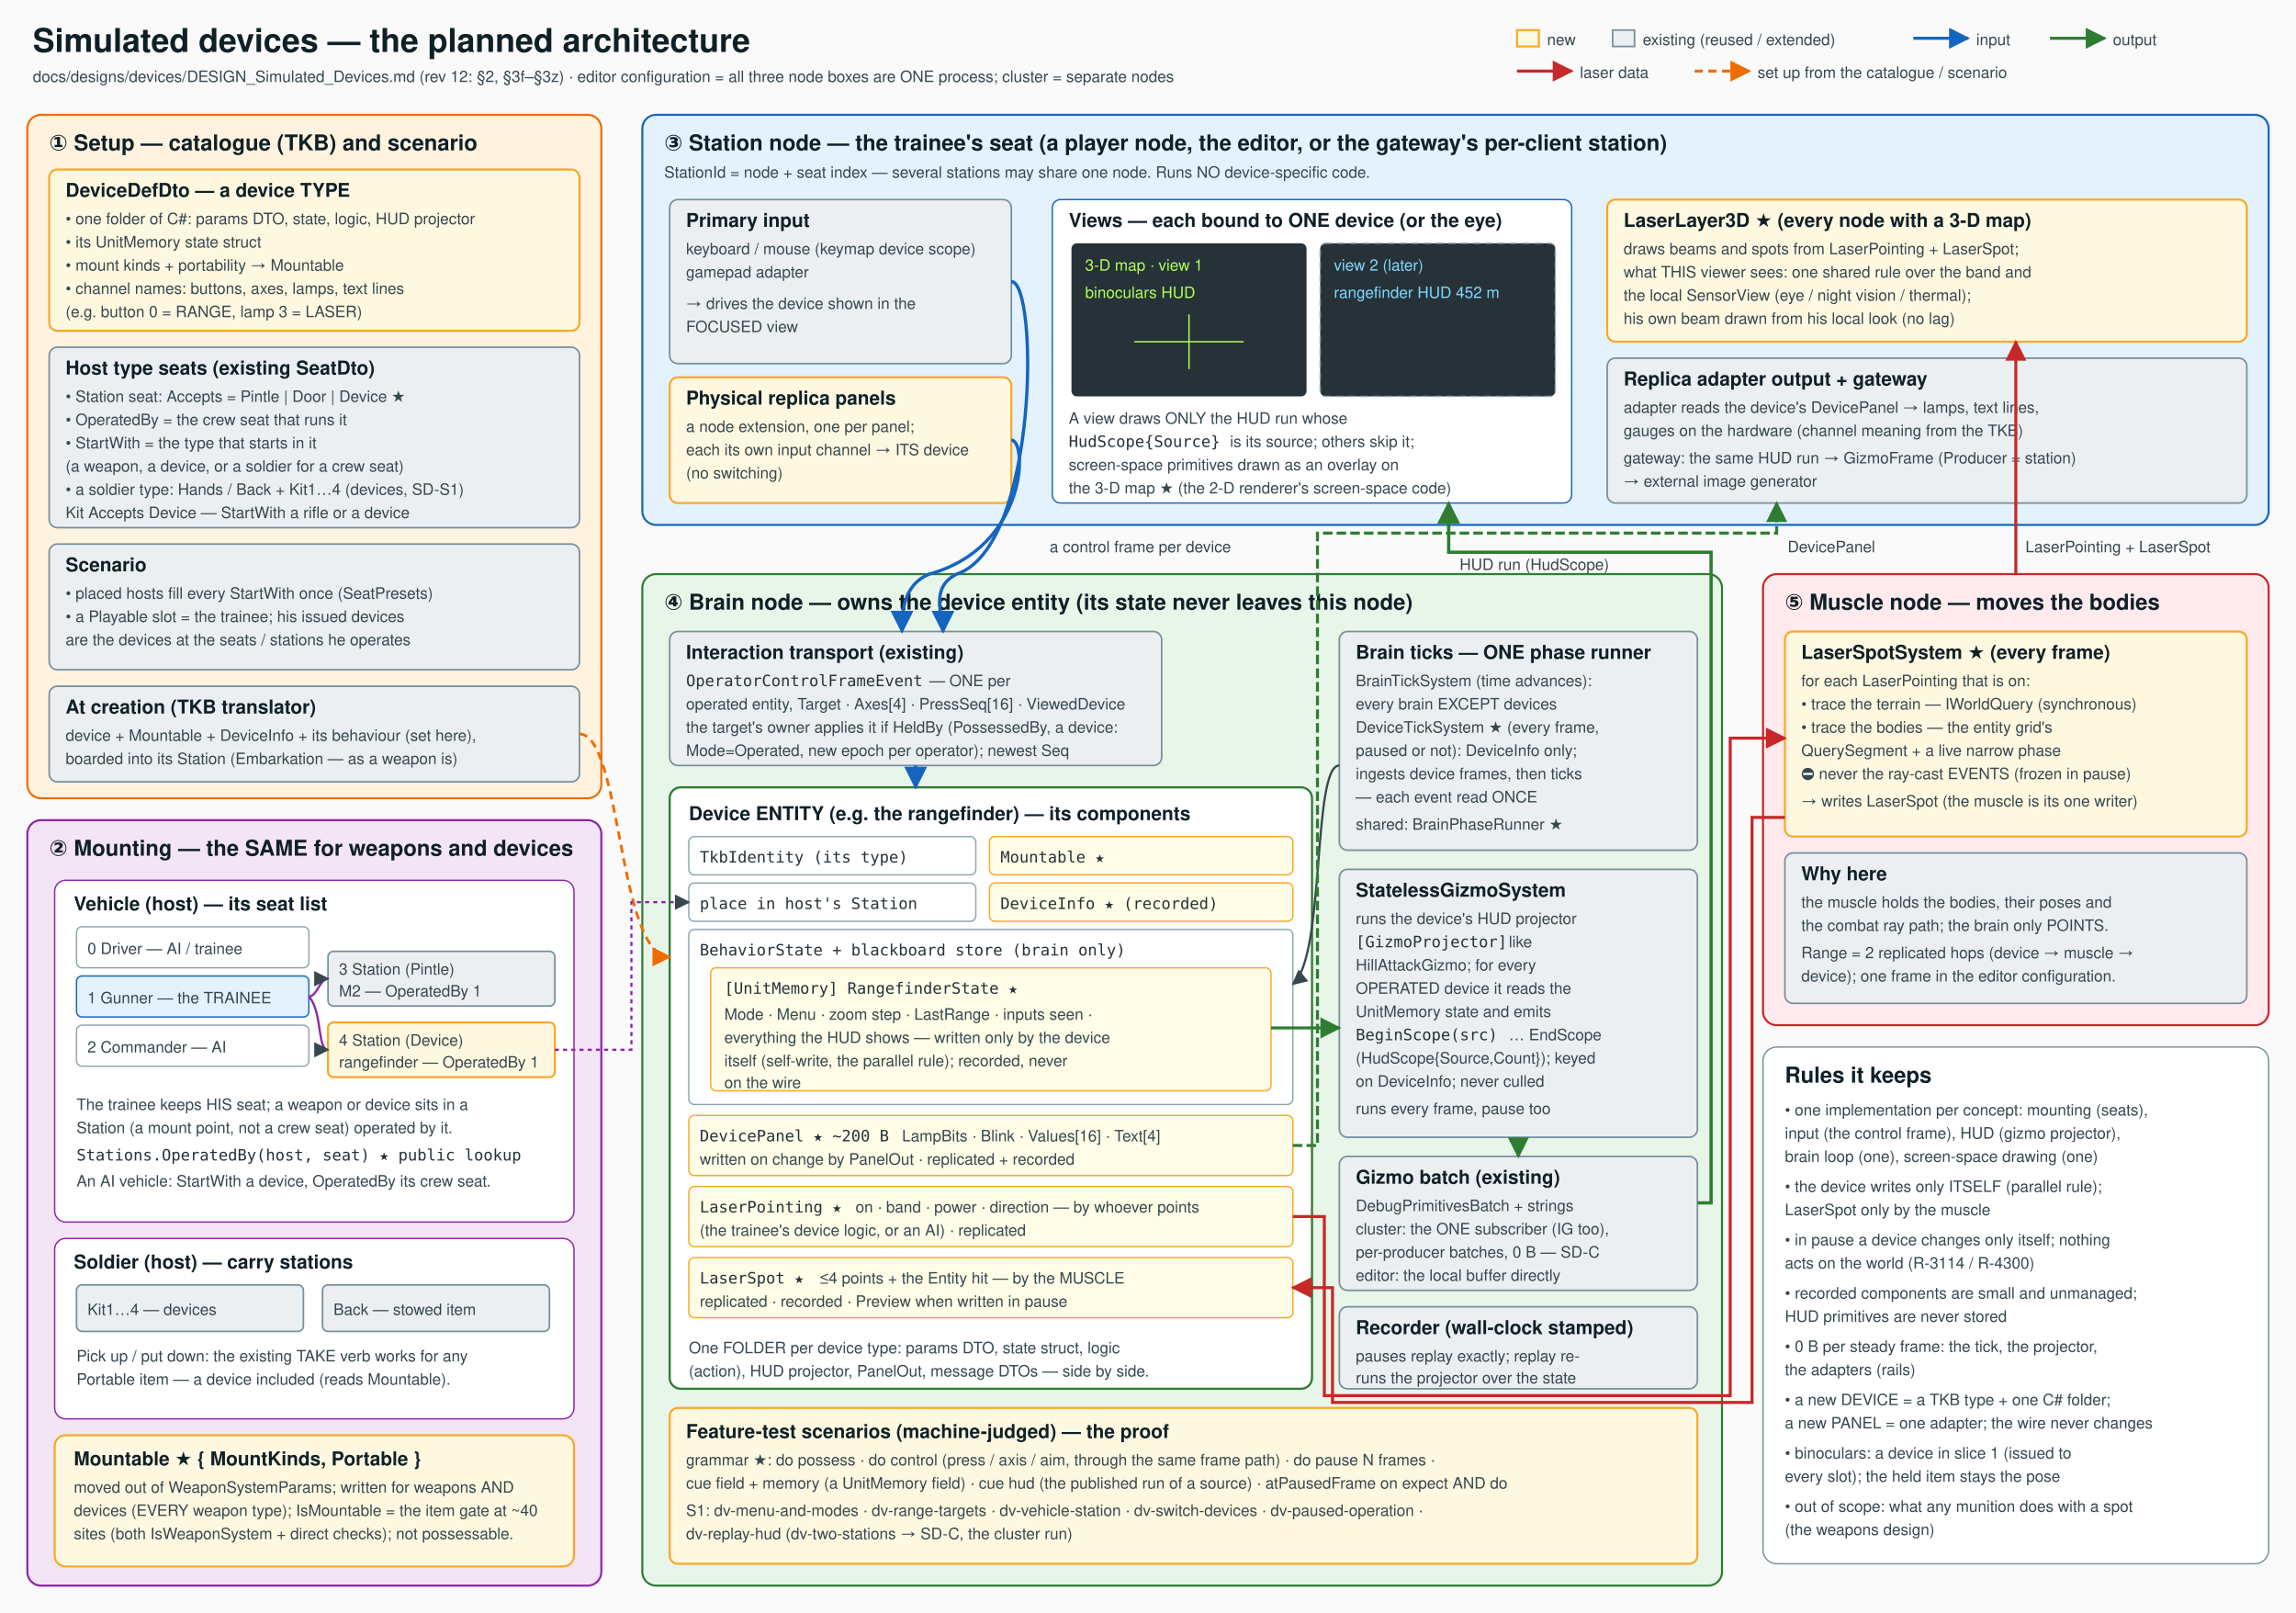
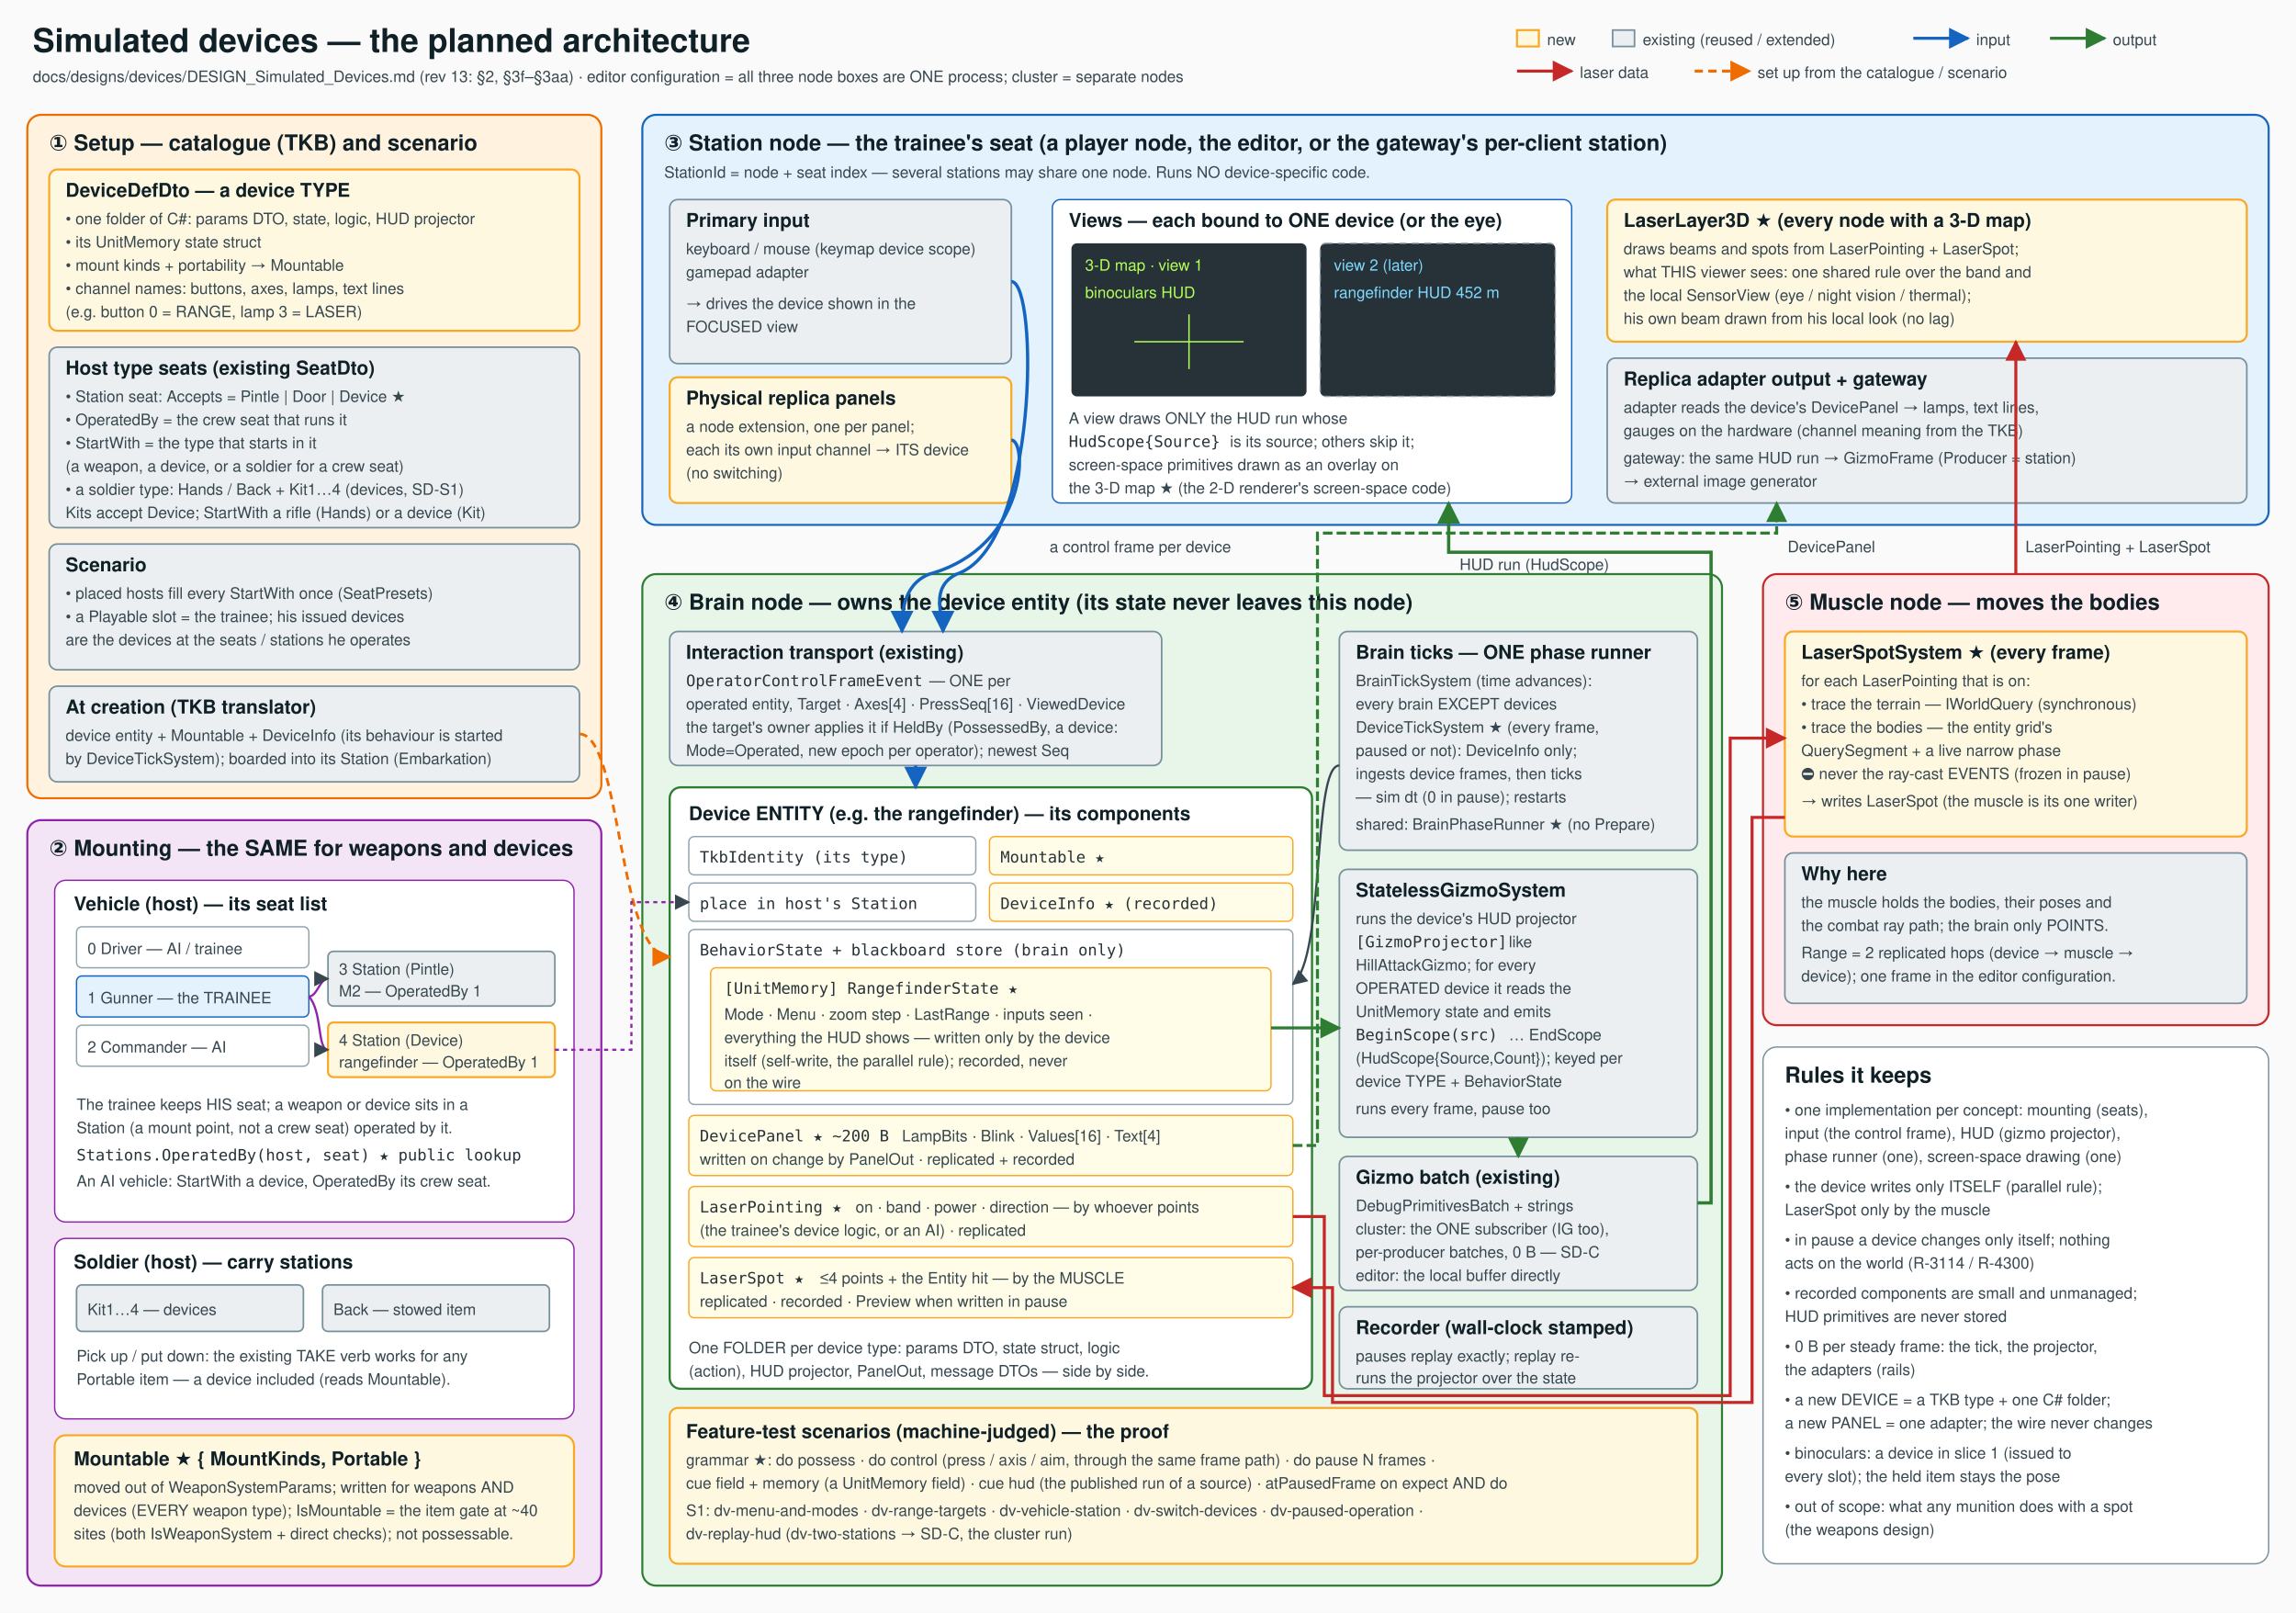
<svg xmlns="http://www.w3.org/2000/svg" width="1680" height="1180" viewBox="0 0 1680 1180" font-family="Segoe UI, Helvetica, Arial, sans-serif">
  <defs>
    <marker id="a" viewBox="0 0 10 10" refX="9" refY="5" markerWidth="7" markerHeight="7" orient="auto-start-reverse">
      <path d="M0,0 L10,5 L0,10 z" fill="#37474f" />
    </marker>
    <marker id="ab" viewBox="0 0 10 10" refX="9" refY="5" markerWidth="7" markerHeight="7" orient="auto-start-reverse">
      <path d="M0,0 L10,5 L0,10 z" fill="#1565c0" />
    </marker>
    <marker id="ag" viewBox="0 0 10 10" refX="9" refY="5" markerWidth="7" markerHeight="7" orient="auto-start-reverse">
      <path d="M0,0 L10,5 L0,10 z" fill="#2e7d32" />
    </marker>
    <marker id="ar" viewBox="0 0 10 10" refX="9" refY="5" markerWidth="7" markerHeight="7" orient="auto-start-reverse">
      <path d="M0,0 L10,5 L0,10 z" fill="#c62828" />
    </marker>
    <marker id="ao" viewBox="0 0 10 10" refX="9" refY="5" markerWidth="7" markerHeight="7" orient="auto-start-reverse">
      <path d="M0,0 L10,5 L0,10 z" fill="#ef6c00" />
    </marker>
    <style>
      .t{font-size:13px;fill:#263238}
      .s{font-size:11.5px;fill:#37474f}
      .h{font-size:16px;font-weight:700;fill:#102027}
      .h2{font-size:14px;font-weight:700;fill:#102027}
      .new{fill:#fff8e1;stroke:#f9a825;stroke-width:1.5}
      .ex{fill:#eceff1;stroke:#78909c;stroke-width:1.2}
      .comp{fill:#ffffff;stroke:#90a4ae;stroke-width:1}
      .compn{fill:#fffde7;stroke:#f9a825;stroke-width:1}
      .mono{font-family:Consolas, Menlo, monospace;font-size:11.5px;fill:#263238}
    </style>
  </defs>
  <rect width="1680" height="1180" fill="#fafafa" />
  <text x="24" y="38" font-size="24" font-weight="700" fill="#102027">Simulated devices — the planned architecture</text>
-   <text x="24" y="60" class="s">docs/designs/devices/DESIGN_Simulated_Devices.md (rev 12: §2, §3f–§3z) · editor configuration = all three node boxes are ONE process; cluster = separate nodes</text>
+   <text x="24" y="60" class="s">docs/designs/devices/DESIGN_Simulated_Devices.md (rev 13: §2, §3f–§3aa) · editor configuration = all three node boxes are ONE process; cluster = separate nodes</text>
  <g transform="translate(1110,22)">
    <rect x="0" y="0" width="16" height="12" class="new" />
    <text x="22" y="11" class="s">new</text>
    <rect x="70" y="0" width="16" height="12" class="ex" />
    <text x="92" y="11" class="s">existing (reused / extended)</text>
    <line x1="290" y1="6" x2="330" y2="6" stroke="#1565c0" stroke-width="2.2" marker-end="url(#ab)" />
    <text x="336" y="11" class="s">input</text>
    <line x1="390" y1="6" x2="430" y2="6" stroke="#2e7d32" stroke-width="2.2" marker-end="url(#ag)" />
    <text x="436" y="11" class="s">output</text>
    <line x1="0" y1="30" x2="40" y2="30" stroke="#c62828" stroke-width="2.2" marker-end="url(#ar)" />
    <text x="46" y="35" class="s">laser data</text>
    <line x1="130" y1="30" x2="170" y2="30" stroke="#ef6c00" stroke-width="2.2" stroke-dasharray="6 4" marker-end="url(#ao)" />
    <text x="176" y="35" class="s">set up from the catalogue / scenario</text>
  </g>
  <rect x="20" y="84" width="420" height="500" rx="10" fill="#fff3e0" stroke="#ef6c00" stroke-width="1.5" />
  <text x="36" y="110" class="h">① Setup — catalogue (TKB) and scenario</text>
  <rect x="36" y="124" width="388" height="118" rx="6" class="new" />
  <text x="48" y="144" class="h2">DeviceDefDto — a device TYPE</text>
  <text x="48" y="164" class="s">• one folder of C#: params DTO, state, logic, HUD projector</text>
  <text x="48" y="181" class="s">• its UnitMemory state struct</text>
  <text x="48" y="198" class="s">• mount kinds + portability → Mountable</text>
  <text x="48" y="215" class="s">• channel names: buttons, axes, lamps, text lines</text>
  <text x="48" y="232" class="s">  (e.g. button 0 = RANGE, lamp 3 = LASER)</text>
  <rect x="36" y="254" width="388" height="132" rx="6" class="ex" />
  <text x="48" y="274" class="h2">Host type seats (existing SeatDto)</text>
  <text x="48" y="294" class="s">• Station seat: Accepts = Pintle | Door | Device ★</text>
  <text x="48" y="311" class="s">• OperatedBy = the crew seat that runs it</text>
  <text x="48" y="328" class="s">• StartWith = the type that starts in it</text>
  <text x="48" y="345" class="s">  (a weapon, a device, or a soldier for a crew seat)</text>
  <text x="48" y="362" class="s">• a soldier type: Hands / Back + Kit1…4 (devices, SD-S1)</text>
-   <text x="48" y="379" class="s">  Kit Accepts Device — StartWith a rifle or a device</text>
+   <text x="48" y="379" class="s">  Kits accept Device; StartWith a rifle (Hands) or a device (Kit)</text>
  <rect x="36" y="398" width="388" height="92" rx="6" class="ex" />
  <text x="48" y="418" class="h2">Scenario</text>
  <text x="48" y="438" class="s">• placed hosts fill every StartWith once (SeatPresets)</text>
  <text x="48" y="455" class="s">• a Playable slot = the trainee; his issued devices</text>
  <text x="48" y="472" class="s">  are the devices at the seats / stations he operates</text>
  <rect x="36" y="502" width="388" height="70" rx="6" class="ex" />
  <text x="48" y="522" class="h2">At creation (TKB translator)</text>
-   <text x="48" y="542" class="s">device + Mountable + DeviceInfo + its behaviour (set here),</text>
-   <text x="48" y="559" class="s">boarded into its Station (Embarkation — as a weapon is)</text>
+   <text x="48" y="542" class="s">device entity + Mountable + DeviceInfo (its behaviour is started</text>
+   <text x="48" y="559" class="s">by DeviceTickSystem); boarded into its Station (Embarkation)</text>
  <rect x="20" y="600" width="420" height="560" rx="10" fill="#f3e5f5" stroke="#8e24aa" stroke-width="1.5" />
  <text x="36" y="626" class="h">② Mounting — the SAME for weapons and devices</text>
  <rect x="40" y="644" width="380" height="250" rx="8" fill="#ffffff" stroke="#8e24aa" />
  <text x="54" y="666" class="h2">Vehicle (host) — its seat list</text>
  <g class="s">
    <rect x="56" y="678" width="170" height="30" rx="4" class="comp" />
    <text x="64" y="698" class="s">0 Driver — AI / trainee</text>
    <rect x="56" y="714" width="170" height="30" rx="4" fill="#e3f2fd" stroke="#1565c0" />
    <text x="64" y="734" class="s">1 Gunner — the TRAINEE</text>
    <rect x="56" y="750" width="170" height="30" rx="4" class="comp" />
    <text x="64" y="770" class="s">2 Commander — AI</text>
    <rect x="240" y="696" width="166" height="40" rx="4" class="ex" />
    <text x="248" y="713" class="s">3 Station (Pintle)</text>
    <text x="248" y="729" class="s">M2 — OperatedBy 1</text>
    <rect x="240" y="748" width="166" height="40" rx="4" class="new" />
    <text x="248" y="765" class="s">4 Station (Device)</text>
    <text x="248" y="781" class="s">rangefinder — OperatedBy 1</text>
  </g>
  <path d="M226,729 C232,729 234,716 240,716" fill="none" stroke="#8e24aa" stroke-width="1.6" marker-end="url(#a)" />
  <path d="M226,729 C236,740 232,768 240,768" fill="none" stroke="#8e24aa" stroke-width="1.6" marker-end="url(#a)" />
  <text x="56" y="812" class="s">The trainee keeps HIS seat; a weapon or device sits in a</text>
  <text x="56" y="829" class="s">Station (a mount point, not a crew seat) operated by it.</text>
  <text x="56" y="849" class="mono">Stations.OperatedBy(host, seat) ★ public lookup</text>
  <text x="56" y="868" class="s">An AI vehicle: StartWith a device, OperatedBy its crew seat.</text>
  <rect x="40" y="906" width="380" height="132" rx="8" fill="#ffffff" stroke="#8e24aa" />
  <text x="54" y="928" class="h2">Soldier (host) — carry stations</text>
  <rect x="56" y="940" width="166" height="34" rx="4" class="ex" />
  <text x="64" y="962" class="s">Kit1…4 — devices</text>
  <rect x="236" y="940" width="166" height="34" rx="4" class="ex" />
  <text x="244" y="962" class="s">Back — stowed item</text>
  <text x="56" y="996" class="s">Pick up / put down: the existing TAKE verb works for any</text>
  <text x="56" y="1013" class="s">Portable item — a device included (reads Mountable).</text>
  <rect x="40" y="1050" width="380" height="96" rx="8" class="new" />
  <text x="54" y="1072" class="h2">Mountable ★ { MountKinds, Portable }</text>
  <text x="54" y="1092" class="s">moved out of WeaponSystemParams; written for weapons AND</text>
  <text x="54" y="1109" class="s">devices (EVERY weapon type); IsMountable = the item gate at ~40</text>
  <text x="54" y="1126" class="s">sites (both IsWeaponSystem + direct checks); not possessable.</text>
  <rect x="470" y="84" width="1190" height="300" rx="10" fill="#e3f2fd" stroke="#1565c0" stroke-width="1.5" />
  <text x="486" y="110" class="h">③ Station node — the trainee's seat (a player node, the editor, or the gateway's per-client station)</text>
  <text x="486" y="130" class="s">StationId = node + seat index — several stations may share one node. Runs NO device-specific code.</text>
  <rect x="490" y="146" width="250" height="120" rx="6" class="ex" />
  <text x="502" y="166" class="h2">Primary input</text>
  <text x="502" y="186" class="s">keyboard / mouse (keymap device scope)</text>
  <text x="502" y="203" class="s">gamepad adapter</text>
  <text x="502" y="226" class="s">→ drives the device shown in the</text>
  <text x="502" y="243" class="s">   FOCUSED view</text>
  <rect x="490" y="276" width="250" height="92" rx="6" class="new" />
  <text x="502" y="296" class="h2">Physical replica panels</text>
  <text x="502" y="316" class="s">a node extension, one per panel;</text>
  <text x="502" y="333" class="s">each its own input channel → ITS device</text>
  <text x="502" y="350" class="s">(no switching)</text>
  <rect x="770" y="146" width="380" height="222" rx="6" fill="#ffffff" stroke="#1565c0" />
  <text x="782" y="166" class="h2">Views — each bound to ONE device (or the eye)</text>
  <rect x="784" y="178" width="172" height="112" rx="4" fill="#263238" />
  <text x="794" y="198" font-size="11.5" fill="#b2ff59">3-D map · view 1</text>
  <text x="794" y="218" font-size="11.5" fill="#b2ff59">binoculars HUD</text>
  <line x1="830" y1="250" x2="910" y2="250" stroke="#b2ff59" />
  <line x1="870" y1="230" x2="870" y2="270" stroke="#b2ff59" />
  <rect x="966" y="178" width="172" height="112" rx="4" fill="#263238" stroke-dasharray="5 4" stroke="#90a4ae" />
  <text x="976" y="198" font-size="11.5" fill="#80d8ff">view 2 (later)</text>
  <text x="976" y="218" font-size="11.5" fill="#80d8ff">rangefinder HUD  452 m</text>
  <text x="782" y="310" class="s">A view draws ONLY the HUD run whose</text>
  <text x="782" y="327" class="mono">HudScope{Source}</text>
  <text x="900" y="327" class="s"> is its source; others skip it;</text>
  <text x="782" y="344" class="s">screen-space primitives drawn as an overlay on</text>
  <text x="782" y="361" class="s">the 3-D map ★ (the 2-D renderer's screen-space code)</text>
  <rect x="1176" y="146" width="468" height="104" rx="6" class="new" />
  <text x="1188" y="166" class="h2">LaserLayer3D ★ (every node with a 3-D map)</text>
  <text x="1188" y="186" class="s">draws beams and spots from LaserPointing + LaserSpot;</text>
  <text x="1188" y="203" class="s">what THIS viewer sees: one shared rule over the band and</text>
  <text x="1188" y="220" class="s">the local SensorView (eye / night vision / thermal);</text>
  <text x="1188" y="237" class="s">his own beam drawn from his local look (no lag)</text>
  <rect x="1176" y="262" width="468" height="106" rx="6" class="ex" />
  <text x="1188" y="282" class="h2">Replica adapter output + gateway</text>
  <text x="1188" y="302" class="s">adapter reads the device's DevicePanel → lamps, text lines,</text>
  <text x="1188" y="319" class="s">gauges on the hardware (channel meaning from the TKB)</text>
  <text x="1188" y="339" class="s">gateway: the same HUD run → GizmoFrame (Producer = station)</text>
  <text x="1188" y="356" class="s">→ external image generator</text>
  <rect x="470" y="420" width="790" height="740" rx="10" fill="#e8f5e9" stroke="#2e7d32" stroke-width="1.5" />
  <text x="486" y="446" class="h">④ Brain node — owns the device entity (its state never leaves this node)</text>
  <rect x="490" y="462" width="360" height="98" rx="6" class="ex" />
  <text x="502" y="482" class="h2">Interaction transport (existing)</text>
  <text x="502" y="502" class="mono">OperatorControlFrameEvent</text>
  <text x="680" y="502" class="s"> — ONE per</text>
  <text x="502" y="519" class="s">operated entity, Target · Axes[4] · PressSeq[16] · ViewedDevice</text>
  <text x="502" y="536" class="s">the target's owner applies it if HeldBy (PossessedBy, a device:</text>
  <text x="502" y="553" class="s">Mode=Operated, new epoch per operator); newest Seq</text>
  <rect x="490" y="576" width="470" height="440" rx="8" fill="#ffffff" stroke="#2e7d32" stroke-width="1.6" />
  <text x="504" y="600" class="h2">Device ENTITY (e.g. the rangefinder) — its components</text>
  <rect x="504" y="612" width="210" height="28" rx="4" class="comp" />
  <text x="512" y="631" class="mono">TkbIdentity (its type)</text>
  <rect x="724" y="612" width="222" height="28" rx="4" class="compn" />
  <text x="732" y="631" class="mono">Mountable ★</text>
  <rect x="724" y="646" width="222" height="28" rx="4" class="compn" />
  <text x="732" y="665" class="mono">DeviceInfo ★ (recorded)</text>
  <rect x="504" y="646" width="210" height="28" rx="4" class="comp" />
  <text x="512" y="665" class="mono">place in host's Station</text>
  <rect x="504" y="680" width="442" height="128" rx="4" class="comp" />
  <text x="512" y="699" class="mono">BehaviorState + blackboard store (brain only)</text>
  <rect x="520" y="708" width="410" height="90" rx="4" class="compn" />
  <text x="530" y="727" class="mono">[UnitMemory] RangefinderState ★</text>
  <text x="530" y="746" class="s">Mode · Menu · zoom step · LastRange · inputs seen ·</text>
  <text x="530" y="763" class="s">everything the HUD shows — written only by the device</text>
  <text x="530" y="780" class="s">itself (self-write, the parallel rule); recorded, never</text>
  <text x="530" y="796" class="s">on the wire</text>
  <rect x="504" y="816" width="442" height="44" rx="4" class="compn" />
  <text x="512" y="835" class="mono">DevicePanel ★ ~200 B</text>
  <text x="660" y="835" class="s">LampBits · Blink · Values[16] · Text[4]</text>
  <text x="512" y="852" class="s">written on change by PanelOut · replicated + recorded</text>
  <rect x="504" y="868" width="442" height="44" rx="4" class="compn" />
  <text x="512" y="887" class="mono">LaserPointing ★</text>
  <text x="626" y="887" class="s">on · band · power · direction — by whoever points</text>
  <text x="512" y="904" class="s">(the trainee's device logic, or an AI) · replicated</text>
  <rect x="504" y="920" width="442" height="44" rx="4" class="compn" />
  <text x="512" y="939" class="mono">LaserSpot ★</text>
  <text x="600" y="939" class="s">≤4 points + the Entity hit — by the MUSCLE</text>
  <text x="512" y="956" class="s">replicated · recorded · Preview when written in pause</text>
  <text x="504" y="990" class="s">One FOLDER per device type: params DTO, state struct, logic</text>
  <text x="504" y="1007" class="s">(action), HUD projector, PanelOut, message DTOs — side by side.</text>
  <rect x="980" y="462" width="262" height="160" rx="6" class="ex" />
  <text x="992" y="482" class="h2">Brain ticks — ONE phase runner</text>
  <text x="992" y="502" class="s">BrainTickSystem (time advances):</text>
  <text x="992" y="519" class="s">  every brain EXCEPT devices</text>
  <text x="992" y="536" class="s">DeviceTickSystem ★ (every frame,</text>
  <text x="992" y="553" class="s">  paused or not): DeviceInfo only;</text>
  <text x="992" y="570" class="s">  ingests device frames, then ticks</text>
-   <text x="992" y="587" class="s">  — each event read ONCE</text>
-   <text x="992" y="607" class="s">shared: BrainPhaseRunner ★</text>
+   <text x="992" y="587" class="s">  — sim dt (0 in pause); restarts</text>
+   <text x="992" y="607" class="s">shared: BrainPhaseRunner ★ (no Prepare)</text>
  <rect x="980" y="636" width="262" height="196" rx="6" class="ex" />
  <text x="992" y="656" class="h2">StatelessGizmoSystem</text>
  <text x="992" y="676" class="s">runs the device's HUD projector</text>
  <text x="992" y="693" class="mono">[GizmoProjector]</text>
  <text x="1104" y="693" class="s"> like</text>
  <text x="992" y="710" class="s">HillAttackGizmo; for every</text>
  <text x="992" y="727" class="s">OPERATED device it reads the</text>
  <text x="992" y="744" class="s">UnitMemory state and emits</text>
  <text x="992" y="761" class="mono">BeginScope(src)</text>
  <text x="1104" y="761" class="s"> … EndScope</text>
-   <text x="992" y="778" class="s">(HudScope{Source,Count}); keyed</text>
-   <text x="992" y="795" class="s">on DeviceInfo; never culled</text>
+   <text x="992" y="778" class="s">(HudScope{Source,Count}); keyed per</text>
+   <text x="992" y="795" class="s">device TYPE + BehaviorState</text>
  <text x="992" y="815" class="s">runs every frame, pause too</text>
  <rect x="980" y="846" width="262" height="98" rx="6" class="ex" />
  <text x="992" y="866" class="h2">Gizmo batch (existing)</text>
  <text x="992" y="886" class="s">DebugPrimitivesBatch + strings</text>
  <text x="992" y="903" class="s">cluster: the ONE subscriber (IG too),</text>
  <text x="992" y="920" class="s">per-producer batches, 0 B — SD-C</text>
  <text x="992" y="937" class="s">editor: the local buffer directly</text>
  <rect x="980" y="956" width="262" height="60" rx="6" class="ex" />
  <text x="992" y="976" class="h2">Recorder (wall-clock stamped)</text>
  <text x="992" y="996" class="s">pauses replay exactly; replay re-</text>
  <text x="992" y="1012" class="s">runs the projector over the state</text>
  <rect x="490" y="1030" width="752" height="114" rx="6" class="new" />
  <text x="502" y="1052" class="h2">Feature-test scenarios (machine-judged) — the proof</text>
  <text x="502" y="1072" class="s">grammar ★: do possess · do control (press / axis / aim, through the same frame path) · do pause N frames ·</text>
  <text x="502" y="1089" class="s">cue field + memory (a UnitMemory field) · cue hud (the published run of a source) · atPausedFrame on expect AND do</text>
  <text x="502" y="1109" class="s">S1: dv-menu-and-modes · dv-range-targets · dv-vehicle-station · dv-switch-devices · dv-paused-operation ·</text>
  <text x="502" y="1126" class="s">    dv-replay-hud   (dv-two-stations → SD-C, the cluster run)</text>
  <rect x="1290" y="420" width="370" height="330" rx="10" fill="#ffebee" stroke="#c62828" stroke-width="1.5" />
  <text x="1306" y="446" class="h">⑤ Muscle node — moves the bodies</text>
  <rect x="1306" y="462" width="338" height="150" rx="6" class="new" />
  <text x="1318" y="482" class="h2">LaserSpotSystem ★ (every frame)</text>
  <text x="1318" y="502" class="s">for each LaserPointing that is on:</text>
  <text x="1318" y="519" class="s">• trace the terrain — IWorldQuery (synchronous)</text>
  <text x="1318" y="536" class="s">• trace the bodies — the entity grid's</text>
  <text x="1318" y="553" class="s">  QuerySegment + a live narrow phase</text>
  <text x="1318" y="570" class="s">⛔ never the ray-cast EVENTS (frozen in pause)</text>
  <text x="1318" y="590" class="s">→ writes LaserSpot (the muscle is its one writer)</text>
  <rect x="1306" y="624" width="338" height="110" rx="6" class="ex" />
  <text x="1318" y="644" class="h2">Why here</text>
  <text x="1318" y="664" class="s">the muscle holds the bodies, their poses and</text>
  <text x="1318" y="681" class="s">the combat ray path; the brain only POINTS.</text>
  <text x="1318" y="701" class="s">Range = 2 replicated hops (device → muscle →</text>
  <text x="1318" y="718" class="s">device); one frame in the editor configuration.</text>
  <rect x="1290" y="766" width="370" height="378" rx="10" fill="#ffffff" stroke="#78909c" />
  <text x="1306" y="792" class="h">Rules it keeps</text>
  <text x="1306" y="816" class="s">• one implementation per concept: mounting (seats),</text>
  <text x="1306" y="833" class="s">  input (the control frame), HUD (gizmo projector),</text>
-   <text x="1306" y="850" class="s">  brain loop (one), screen-space drawing (one)</text>
+   <text x="1306" y="850" class="s">  phase runner (one), screen-space drawing (one)</text>
  <text x="1306" y="872" class="s">• the device writes only ITSELF (parallel rule);</text>
  <text x="1306" y="889" class="s">  LaserSpot only by the muscle</text>
  <text x="1306" y="911" class="s">• in pause a device changes only itself; nothing</text>
  <text x="1306" y="928" class="s">  acts on the world (R-3114 / R-4300)</text>
  <text x="1306" y="950" class="s">• recorded components are small and unmanaged;</text>
  <text x="1306" y="967" class="s">  HUD primitives are never stored</text>
  <text x="1306" y="989" class="s">• 0 B per steady frame: the tick, the projector,</text>
  <text x="1306" y="1006" class="s">  the adapters (rails)</text>
  <text x="1306" y="1028" class="s">• a new DEVICE = a TKB type + one C# folder;</text>
  <text x="1306" y="1045" class="s">  a new PANEL = one adapter; the wire never changes</text>
  <text x="1306" y="1067" class="s">• binoculars: a device in slice 1 (issued to</text>
  <text x="1306" y="1084" class="s">  every slot); the held item stays the pose</text>
  <text x="1306" y="1106" class="s">• out of scope: what any munition does with a spot</text>
  <text x="1306" y="1123" class="s">  (the weapons design)</text>
  <path d="M424,537 C455,537 452,700 490,700" fill="none" stroke="#ef6c00" stroke-width="2" stroke-dasharray="6 4" marker-end="url(#ao)" />
  <path d="M406,768 L462,768 L462,660 L504,660" fill="none" stroke="#8e24aa" stroke-width="1.6" stroke-dasharray="3 3" marker-end="url(#a)" />
  <path d="M740,206 C760,206 760,400 700,420 C680,430 690,450 690,462" fill="none" stroke="#1565c0" stroke-width="2.4" marker-end="url(#ab)" />
  <path d="M740,322 C752,322 752,400 680,420 C660,428 660,450 660,462" fill="none" stroke="#1565c0" stroke-width="2.4" marker-end="url(#ab)" />
  <text x="768" y="404" class="s" fill="#1565c0">a control frame per device</text>
  <path d="M670,560 L670,576" stroke="#1565c0" stroke-width="2.4" marker-end="url(#ab)" />
  <path d="M980,560 C960,560 970,700 946,720" fill="none" stroke="#37474f" stroke-width="1.6" marker-end="url(#a)" />
  <path d="M930,752 L980,752" fill="none" stroke="#2e7d32" stroke-width="2.2" marker-end="url(#ag)" />
  <path d="M1111,832 L1111,846" stroke="#2e7d32" stroke-width="2.2" marker-end="url(#ag)" />
  <path d="M1242,880 L1252,880 L1252,404 L1060,404 L1060,368" fill="none" stroke="#2e7d32" stroke-width="2.4" marker-end="url(#ag)" />
  <text x="1068" y="417" class="s" fill="#2e7d32">HUD run (HudScope)</text>
  <path d="M946,838 L964,838 L964,390 L1300,390 L1300,368" fill="none" stroke="#2e7d32" stroke-width="2.2" stroke-dasharray="7 3" marker-end="url(#ag)" />
  <text x="1308" y="404" class="s" fill="#2e7d32">DevicePanel</text>
  <path d="M946,890 L969,890 L969,1021 L1266,1021 L1266,540 L1306,540" fill="none" stroke="#c62828" stroke-width="2.2" marker-end="url(#ar)" />
  <path d="M1306,598 L1282,598 L1282,1026 L975,1026 L975,942 L946,942" fill="none" stroke="#c62828" stroke-width="2.2" marker-end="url(#ar)" />
  <path d="M1475,420 L1475,250" stroke="#c62828" stroke-width="2.2" marker-end="url(#ar)" />
  <text x="1482" y="404" class="s" fill="#c62828">LaserPointing + LaserSpot</text>
</svg>
